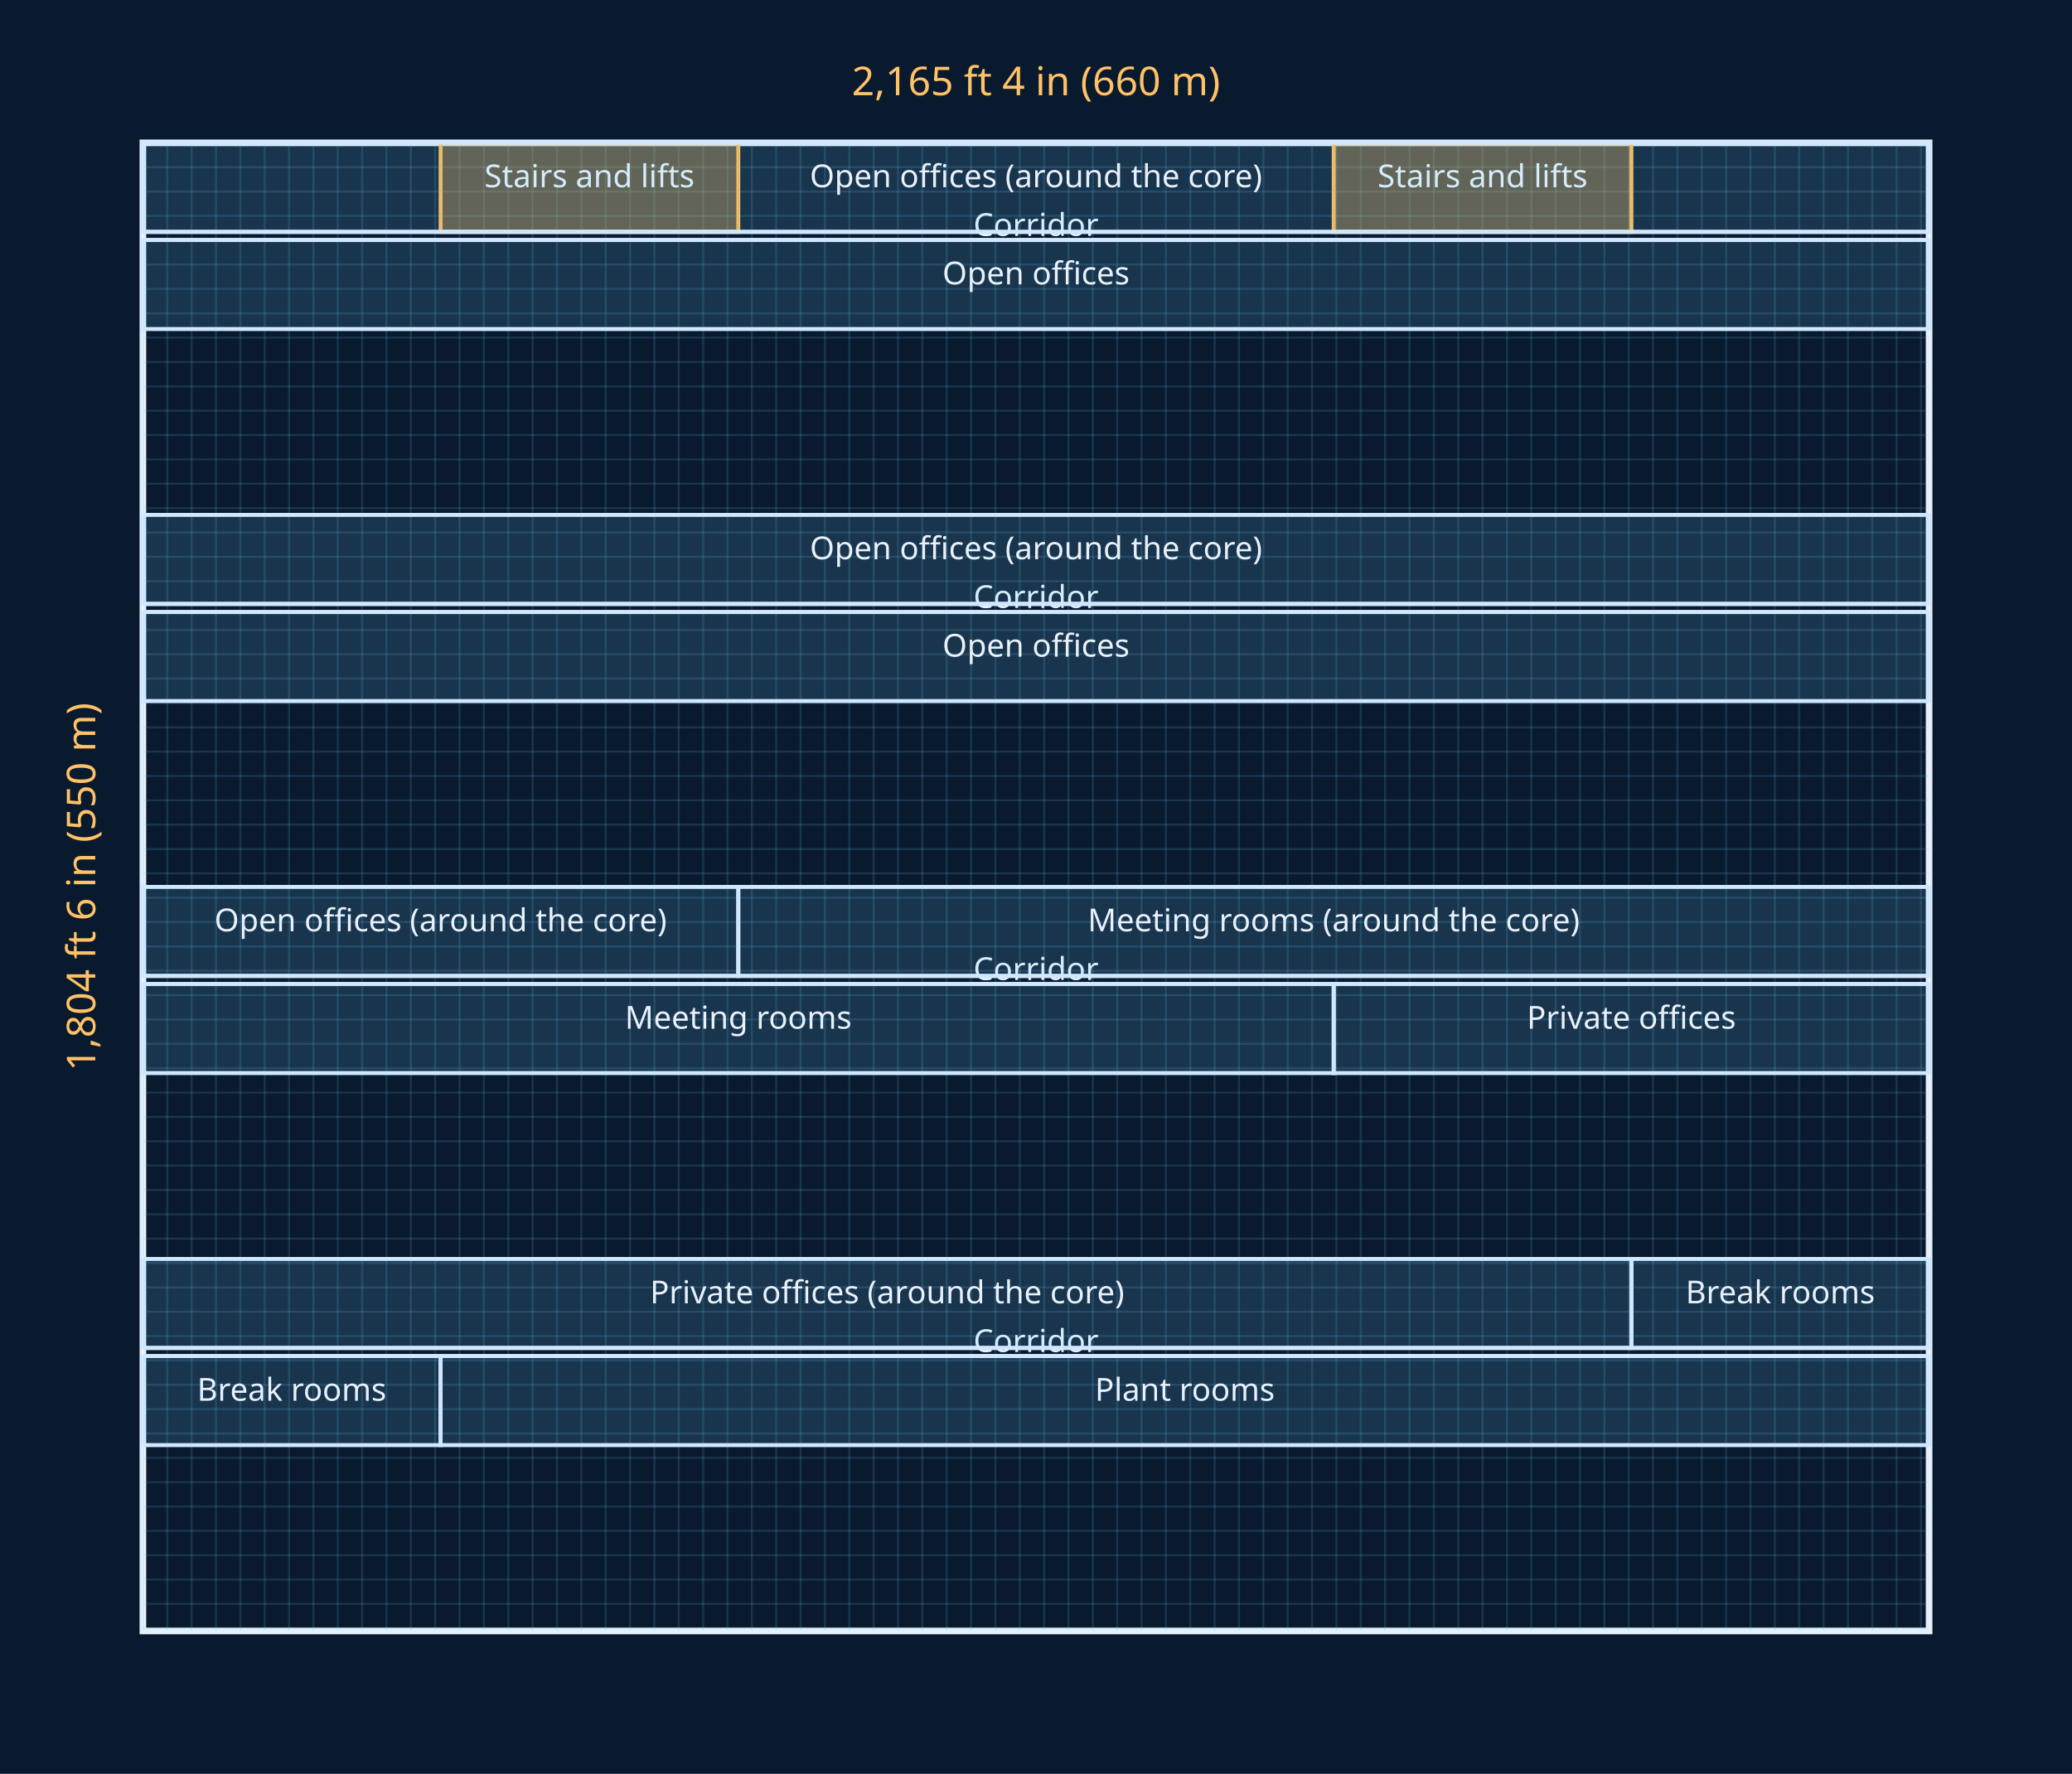
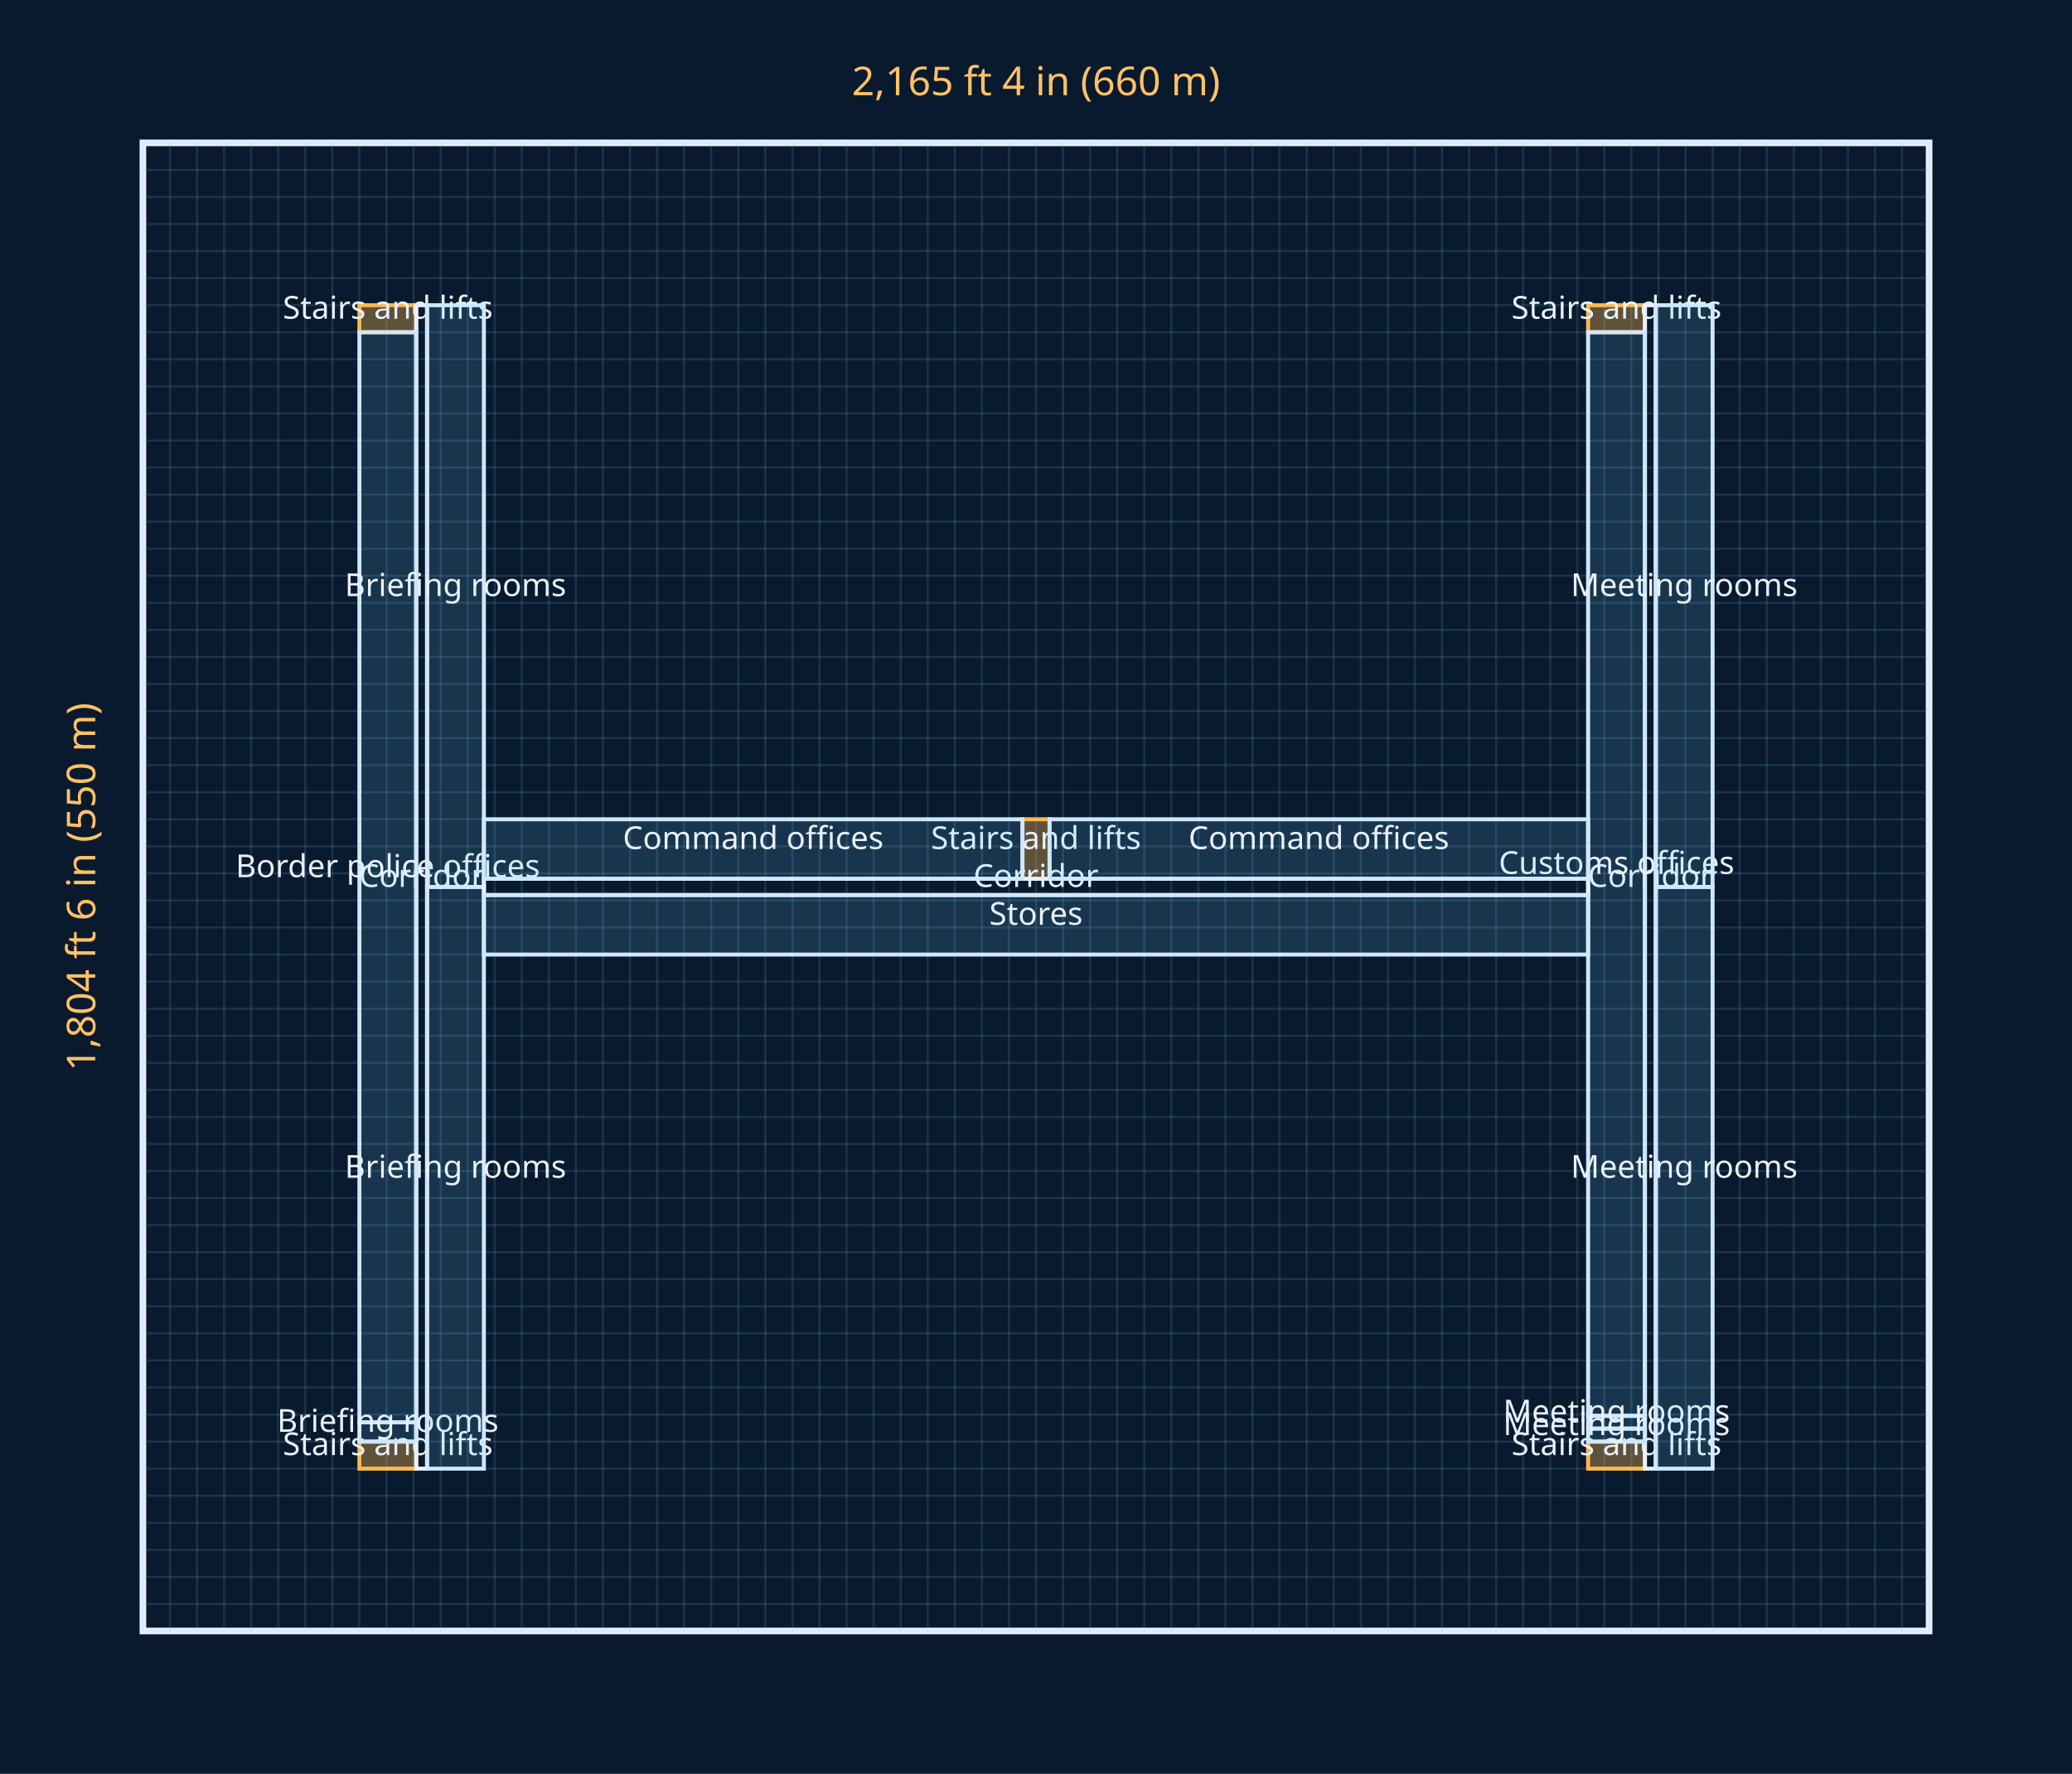
<svg xmlns="http://www.w3.org/2000/svg" viewBox="-52.8 -52.8 765.6 655.6" font-family="Segoe UI, sans-serif">
  <rect x="-52.8" y="-52.8" width="765.6" height="655.6" fill="#0a1a2e" />
  <rect x="0" y="0" width="660.0" height="550.0" fill="none" stroke="#e8f1fb" stroke-width="2.44" />
  <line x1="0.0" y1="0" x2="0.0" y2="550.0" stroke="#6fd0ff" stroke-opacity=".15" stroke-width="0.73" />
-   <line x1="9.0" y1="0" x2="9.0" y2="550.0" stroke="#6fd0ff" stroke-opacity=".15" stroke-width="0.73" />
-   <line x1="18.0" y1="0" x2="18.0" y2="550.0" stroke="#6fd0ff" stroke-opacity=".15" stroke-width="0.73" />
-   <line x1="27.0" y1="0" x2="27.0" y2="550.0" stroke="#6fd0ff" stroke-opacity=".15" stroke-width="0.73" />
-   <line x1="36.0" y1="0" x2="36.0" y2="550.0" stroke="#6fd0ff" stroke-opacity=".15" stroke-width="0.73" />
-   <line x1="45.0" y1="0" x2="45.0" y2="550.0" stroke="#6fd0ff" stroke-opacity=".15" stroke-width="0.73" />
-   <line x1="54.0" y1="0" x2="54.0" y2="550.0" stroke="#6fd0ff" stroke-opacity=".15" stroke-width="0.73" />
-   <line x1="63.0" y1="0" x2="63.0" y2="550.0" stroke="#6fd0ff" stroke-opacity=".15" stroke-width="0.73" />
-   <line x1="72.0" y1="0" x2="72.0" y2="550.0" stroke="#6fd0ff" stroke-opacity=".15" stroke-width="0.73" />
-   <line x1="81.0" y1="0" x2="81.0" y2="550.0" stroke="#6fd0ff" stroke-opacity=".15" stroke-width="0.73" />
+   <line x1="10.0" y1="0" x2="10.0" y2="550.0" stroke="#6fd0ff" stroke-opacity=".15" stroke-width="0.73" />
+   <line x1="20.0" y1="0" x2="20.0" y2="550.0" stroke="#6fd0ff" stroke-opacity=".15" stroke-width="0.73" />
+   <line x1="30.0" y1="0" x2="30.0" y2="550.0" stroke="#6fd0ff" stroke-opacity=".15" stroke-width="0.73" />
+   <line x1="40.0" y1="0" x2="40.0" y2="550.0" stroke="#6fd0ff" stroke-opacity=".15" stroke-width="0.73" />
+   <line x1="50.0" y1="0" x2="50.0" y2="550.0" stroke="#6fd0ff" stroke-opacity=".15" stroke-width="0.73" />
+   <line x1="60.0" y1="0" x2="60.0" y2="550.0" stroke="#6fd0ff" stroke-opacity=".15" stroke-width="0.73" />
+   <line x1="70.0" y1="0" x2="70.0" y2="550.0" stroke="#6fd0ff" stroke-opacity=".15" stroke-width="0.73" />
+   <line x1="80.0" y1="0" x2="80.0" y2="550.0" stroke="#6fd0ff" stroke-opacity=".15" stroke-width="0.73" />
  <line x1="90.0" y1="0" x2="90.0" y2="550.0" stroke="#6fd0ff" stroke-opacity=".15" stroke-width="0.73" />
-   <line x1="99.0" y1="0" x2="99.0" y2="550.0" stroke="#6fd0ff" stroke-opacity=".15" stroke-width="0.73" />
-   <line x1="108.0" y1="0" x2="108.0" y2="550.0" stroke="#6fd0ff" stroke-opacity=".15" stroke-width="0.73" />
-   <line x1="117.0" y1="0" x2="117.0" y2="550.0" stroke="#6fd0ff" stroke-opacity=".15" stroke-width="0.73" />
-   <line x1="126.0" y1="0" x2="126.0" y2="550.0" stroke="#6fd0ff" stroke-opacity=".15" stroke-width="0.73" />
-   <line x1="135.0" y1="0" x2="135.0" y2="550.0" stroke="#6fd0ff" stroke-opacity=".15" stroke-width="0.73" />
-   <line x1="144.0" y1="0" x2="144.0" y2="550.0" stroke="#6fd0ff" stroke-opacity=".15" stroke-width="0.73" />
-   <line x1="153.0" y1="0" x2="153.0" y2="550.0" stroke="#6fd0ff" stroke-opacity=".15" stroke-width="0.73" />
-   <line x1="162.0" y1="0" x2="162.0" y2="550.0" stroke="#6fd0ff" stroke-opacity=".15" stroke-width="0.73" />
-   <line x1="171.0" y1="0" x2="171.0" y2="550.0" stroke="#6fd0ff" stroke-opacity=".15" stroke-width="0.73" />
+   <line x1="100.0" y1="0" x2="100.0" y2="550.0" stroke="#6fd0ff" stroke-opacity=".15" stroke-width="0.73" />
+   <line x1="110.0" y1="0" x2="110.0" y2="550.0" stroke="#6fd0ff" stroke-opacity=".15" stroke-width="0.73" />
+   <line x1="120.0" y1="0" x2="120.0" y2="550.0" stroke="#6fd0ff" stroke-opacity=".15" stroke-width="0.73" />
+   <line x1="130.0" y1="0" x2="130.0" y2="550.0" stroke="#6fd0ff" stroke-opacity=".15" stroke-width="0.73" />
+   <line x1="140.0" y1="0" x2="140.0" y2="550.0" stroke="#6fd0ff" stroke-opacity=".15" stroke-width="0.73" />
+   <line x1="150.0" y1="0" x2="150.0" y2="550.0" stroke="#6fd0ff" stroke-opacity=".15" stroke-width="0.73" />
+   <line x1="160.0" y1="0" x2="160.0" y2="550.0" stroke="#6fd0ff" stroke-opacity=".15" stroke-width="0.73" />
+   <line x1="170.0" y1="0" x2="170.0" y2="550.0" stroke="#6fd0ff" stroke-opacity=".15" stroke-width="0.73" />
  <line x1="180.0" y1="0" x2="180.0" y2="550.0" stroke="#6fd0ff" stroke-opacity=".15" stroke-width="0.73" />
-   <line x1="189.0" y1="0" x2="189.0" y2="550.0" stroke="#6fd0ff" stroke-opacity=".15" stroke-width="0.73" />
-   <line x1="198.0" y1="0" x2="198.0" y2="550.0" stroke="#6fd0ff" stroke-opacity=".15" stroke-width="0.73" />
-   <line x1="207.0" y1="0" x2="207.0" y2="550.0" stroke="#6fd0ff" stroke-opacity=".15" stroke-width="0.73" />
-   <line x1="216.0" y1="0" x2="216.0" y2="550.0" stroke="#6fd0ff" stroke-opacity=".15" stroke-width="0.73" />
-   <line x1="225.0" y1="0" x2="225.0" y2="550.0" stroke="#6fd0ff" stroke-opacity=".15" stroke-width="0.73" />
-   <line x1="234.0" y1="0" x2="234.0" y2="550.0" stroke="#6fd0ff" stroke-opacity=".15" stroke-width="0.73" />
-   <line x1="243.0" y1="0" x2="243.0" y2="550.0" stroke="#6fd0ff" stroke-opacity=".15" stroke-width="0.73" />
-   <line x1="252.0" y1="0" x2="252.0" y2="550.0" stroke="#6fd0ff" stroke-opacity=".15" stroke-width="0.73" />
-   <line x1="261.0" y1="0" x2="261.0" y2="550.0" stroke="#6fd0ff" stroke-opacity=".15" stroke-width="0.73" />
+   <line x1="190.0" y1="0" x2="190.0" y2="550.0" stroke="#6fd0ff" stroke-opacity=".15" stroke-width="0.73" />
+   <line x1="200.0" y1="0" x2="200.0" y2="550.0" stroke="#6fd0ff" stroke-opacity=".15" stroke-width="0.73" />
+   <line x1="210.0" y1="0" x2="210.0" y2="550.0" stroke="#6fd0ff" stroke-opacity=".15" stroke-width="0.73" />
+   <line x1="220.0" y1="0" x2="220.0" y2="550.0" stroke="#6fd0ff" stroke-opacity=".15" stroke-width="0.73" />
+   <line x1="230.0" y1="0" x2="230.0" y2="550.0" stroke="#6fd0ff" stroke-opacity=".15" stroke-width="0.73" />
+   <line x1="240.0" y1="0" x2="240.0" y2="550.0" stroke="#6fd0ff" stroke-opacity=".15" stroke-width="0.73" />
+   <line x1="250.0" y1="0" x2="250.0" y2="550.0" stroke="#6fd0ff" stroke-opacity=".15" stroke-width="0.73" />
+   <line x1="260.0" y1="0" x2="260.0" y2="550.0" stroke="#6fd0ff" stroke-opacity=".15" stroke-width="0.73" />
  <line x1="270.0" y1="0" x2="270.0" y2="550.0" stroke="#6fd0ff" stroke-opacity=".15" stroke-width="0.73" />
-   <line x1="279.0" y1="0" x2="279.0" y2="550.0" stroke="#6fd0ff" stroke-opacity=".15" stroke-width="0.73" />
-   <line x1="288.0" y1="0" x2="288.0" y2="550.0" stroke="#6fd0ff" stroke-opacity=".15" stroke-width="0.73" />
-   <line x1="297.0" y1="0" x2="297.0" y2="550.0" stroke="#6fd0ff" stroke-opacity=".15" stroke-width="0.73" />
-   <line x1="306.0" y1="0" x2="306.0" y2="550.0" stroke="#6fd0ff" stroke-opacity=".15" stroke-width="0.73" />
-   <line x1="315.0" y1="0" x2="315.0" y2="550.0" stroke="#6fd0ff" stroke-opacity=".15" stroke-width="0.73" />
-   <line x1="324.0" y1="0" x2="324.0" y2="550.0" stroke="#6fd0ff" stroke-opacity=".15" stroke-width="0.73" />
-   <line x1="333.0" y1="0" x2="333.0" y2="550.0" stroke="#6fd0ff" stroke-opacity=".15" stroke-width="0.73" />
-   <line x1="342.0" y1="0" x2="342.0" y2="550.0" stroke="#6fd0ff" stroke-opacity=".15" stroke-width="0.73" />
-   <line x1="351.0" y1="0" x2="351.0" y2="550.0" stroke="#6fd0ff" stroke-opacity=".15" stroke-width="0.73" />
+   <line x1="280.0" y1="0" x2="280.0" y2="550.0" stroke="#6fd0ff" stroke-opacity=".15" stroke-width="0.73" />
+   <line x1="290.0" y1="0" x2="290.0" y2="550.0" stroke="#6fd0ff" stroke-opacity=".15" stroke-width="0.73" />
+   <line x1="300.0" y1="0" x2="300.0" y2="550.0" stroke="#6fd0ff" stroke-opacity=".15" stroke-width="0.73" />
+   <line x1="310.0" y1="0" x2="310.0" y2="550.0" stroke="#6fd0ff" stroke-opacity=".15" stroke-width="0.73" />
+   <line x1="320.0" y1="0" x2="320.0" y2="550.0" stroke="#6fd0ff" stroke-opacity=".15" stroke-width="0.73" />
+   <line x1="330.0" y1="0" x2="330.0" y2="550.0" stroke="#6fd0ff" stroke-opacity=".15" stroke-width="0.73" />
+   <line x1="340.0" y1="0" x2="340.0" y2="550.0" stroke="#6fd0ff" stroke-opacity=".15" stroke-width="0.73" />
+   <line x1="350.0" y1="0" x2="350.0" y2="550.0" stroke="#6fd0ff" stroke-opacity=".15" stroke-width="0.73" />
  <line x1="360.0" y1="0" x2="360.0" y2="550.0" stroke="#6fd0ff" stroke-opacity=".15" stroke-width="0.73" />
-   <line x1="369.0" y1="0" x2="369.0" y2="550.0" stroke="#6fd0ff" stroke-opacity=".15" stroke-width="0.73" />
-   <line x1="378.0" y1="0" x2="378.0" y2="550.0" stroke="#6fd0ff" stroke-opacity=".15" stroke-width="0.73" />
-   <line x1="387.0" y1="0" x2="387.0" y2="550.0" stroke="#6fd0ff" stroke-opacity=".15" stroke-width="0.73" />
-   <line x1="396.0" y1="0" x2="396.0" y2="550.0" stroke="#6fd0ff" stroke-opacity=".15" stroke-width="0.73" />
-   <line x1="405.0" y1="0" x2="405.0" y2="550.0" stroke="#6fd0ff" stroke-opacity=".15" stroke-width="0.73" />
-   <line x1="414.0" y1="0" x2="414.0" y2="550.0" stroke="#6fd0ff" stroke-opacity=".15" stroke-width="0.73" />
-   <line x1="423.0" y1="0" x2="423.0" y2="550.0" stroke="#6fd0ff" stroke-opacity=".15" stroke-width="0.73" />
-   <line x1="432.0" y1="0" x2="432.0" y2="550.0" stroke="#6fd0ff" stroke-opacity=".15" stroke-width="0.73" />
-   <line x1="441.0" y1="0" x2="441.0" y2="550.0" stroke="#6fd0ff" stroke-opacity=".15" stroke-width="0.73" />
+   <line x1="370.0" y1="0" x2="370.0" y2="550.0" stroke="#6fd0ff" stroke-opacity=".15" stroke-width="0.73" />
+   <line x1="380.0" y1="0" x2="380.0" y2="550.0" stroke="#6fd0ff" stroke-opacity=".15" stroke-width="0.73" />
+   <line x1="390.0" y1="0" x2="390.0" y2="550.0" stroke="#6fd0ff" stroke-opacity=".15" stroke-width="0.73" />
+   <line x1="400.0" y1="0" x2="400.0" y2="550.0" stroke="#6fd0ff" stroke-opacity=".15" stroke-width="0.73" />
+   <line x1="410.0" y1="0" x2="410.0" y2="550.0" stroke="#6fd0ff" stroke-opacity=".15" stroke-width="0.73" />
+   <line x1="420.0" y1="0" x2="420.0" y2="550.0" stroke="#6fd0ff" stroke-opacity=".15" stroke-width="0.73" />
+   <line x1="430.0" y1="0" x2="430.0" y2="550.0" stroke="#6fd0ff" stroke-opacity=".15" stroke-width="0.73" />
+   <line x1="440.0" y1="0" x2="440.0" y2="550.0" stroke="#6fd0ff" stroke-opacity=".15" stroke-width="0.73" />
  <line x1="450.0" y1="0" x2="450.0" y2="550.0" stroke="#6fd0ff" stroke-opacity=".15" stroke-width="0.73" />
-   <line x1="459.0" y1="0" x2="459.0" y2="550.0" stroke="#6fd0ff" stroke-opacity=".15" stroke-width="0.73" />
-   <line x1="468.0" y1="0" x2="468.0" y2="550.0" stroke="#6fd0ff" stroke-opacity=".15" stroke-width="0.73" />
-   <line x1="477.0" y1="0" x2="477.0" y2="550.0" stroke="#6fd0ff" stroke-opacity=".15" stroke-width="0.73" />
-   <line x1="486.0" y1="0" x2="486.0" y2="550.0" stroke="#6fd0ff" stroke-opacity=".15" stroke-width="0.73" />
-   <line x1="495.0" y1="0" x2="495.0" y2="550.0" stroke="#6fd0ff" stroke-opacity=".15" stroke-width="0.73" />
-   <line x1="504.0" y1="0" x2="504.0" y2="550.0" stroke="#6fd0ff" stroke-opacity=".15" stroke-width="0.73" />
-   <line x1="513.0" y1="0" x2="513.0" y2="550.0" stroke="#6fd0ff" stroke-opacity=".15" stroke-width="0.73" />
-   <line x1="522.0" y1="0" x2="522.0" y2="550.0" stroke="#6fd0ff" stroke-opacity=".15" stroke-width="0.73" />
-   <line x1="531.0" y1="0" x2="531.0" y2="550.0" stroke="#6fd0ff" stroke-opacity=".15" stroke-width="0.73" />
+   <line x1="460.0" y1="0" x2="460.0" y2="550.0" stroke="#6fd0ff" stroke-opacity=".15" stroke-width="0.73" />
+   <line x1="470.0" y1="0" x2="470.0" y2="550.0" stroke="#6fd0ff" stroke-opacity=".15" stroke-width="0.73" />
+   <line x1="480.0" y1="0" x2="480.0" y2="550.0" stroke="#6fd0ff" stroke-opacity=".15" stroke-width="0.73" />
+   <line x1="490.0" y1="0" x2="490.0" y2="550.0" stroke="#6fd0ff" stroke-opacity=".15" stroke-width="0.73" />
+   <line x1="500.0" y1="0" x2="500.0" y2="550.0" stroke="#6fd0ff" stroke-opacity=".15" stroke-width="0.73" />
+   <line x1="510.0" y1="0" x2="510.0" y2="550.0" stroke="#6fd0ff" stroke-opacity=".15" stroke-width="0.73" />
+   <line x1="520.0" y1="0" x2="520.0" y2="550.0" stroke="#6fd0ff" stroke-opacity=".15" stroke-width="0.73" />
+   <line x1="530.0" y1="0" x2="530.0" y2="550.0" stroke="#6fd0ff" stroke-opacity=".15" stroke-width="0.73" />
  <line x1="540.0" y1="0" x2="540.0" y2="550.0" stroke="#6fd0ff" stroke-opacity=".15" stroke-width="0.73" />
-   <line x1="549.0" y1="0" x2="549.0" y2="550.0" stroke="#6fd0ff" stroke-opacity=".15" stroke-width="0.73" />
-   <line x1="558.0" y1="0" x2="558.0" y2="550.0" stroke="#6fd0ff" stroke-opacity=".15" stroke-width="0.73" />
-   <line x1="567.0" y1="0" x2="567.0" y2="550.0" stroke="#6fd0ff" stroke-opacity=".15" stroke-width="0.73" />
-   <line x1="576.0" y1="0" x2="576.0" y2="550.0" stroke="#6fd0ff" stroke-opacity=".15" stroke-width="0.73" />
-   <line x1="585.0" y1="0" x2="585.0" y2="550.0" stroke="#6fd0ff" stroke-opacity=".15" stroke-width="0.73" />
-   <line x1="594.0" y1="0" x2="594.0" y2="550.0" stroke="#6fd0ff" stroke-opacity=".15" stroke-width="0.73" />
-   <line x1="603.0" y1="0" x2="603.0" y2="550.0" stroke="#6fd0ff" stroke-opacity=".15" stroke-width="0.73" />
-   <line x1="612.0" y1="0" x2="612.0" y2="550.0" stroke="#6fd0ff" stroke-opacity=".15" stroke-width="0.73" />
-   <line x1="621.0" y1="0" x2="621.0" y2="550.0" stroke="#6fd0ff" stroke-opacity=".15" stroke-width="0.73" />
+   <line x1="550.0" y1="0" x2="550.0" y2="550.0" stroke="#6fd0ff" stroke-opacity=".15" stroke-width="0.73" />
+   <line x1="560.0" y1="0" x2="560.0" y2="550.0" stroke="#6fd0ff" stroke-opacity=".15" stroke-width="0.73" />
+   <line x1="570.0" y1="0" x2="570.0" y2="550.0" stroke="#6fd0ff" stroke-opacity=".15" stroke-width="0.73" />
+   <line x1="580.0" y1="0" x2="580.0" y2="550.0" stroke="#6fd0ff" stroke-opacity=".15" stroke-width="0.73" />
+   <line x1="590.0" y1="0" x2="590.0" y2="550.0" stroke="#6fd0ff" stroke-opacity=".15" stroke-width="0.73" />
+   <line x1="600.0" y1="0" x2="600.0" y2="550.0" stroke="#6fd0ff" stroke-opacity=".15" stroke-width="0.73" />
+   <line x1="610.0" y1="0" x2="610.0" y2="550.0" stroke="#6fd0ff" stroke-opacity=".15" stroke-width="0.73" />
+   <line x1="620.0" y1="0" x2="620.0" y2="550.0" stroke="#6fd0ff" stroke-opacity=".15" stroke-width="0.73" />
  <line x1="630.0" y1="0" x2="630.0" y2="550.0" stroke="#6fd0ff" stroke-opacity=".15" stroke-width="0.73" />
-   <line x1="639.0" y1="0" x2="639.0" y2="550.0" stroke="#6fd0ff" stroke-opacity=".15" stroke-width="0.73" />
-   <line x1="648.0" y1="0" x2="648.0" y2="550.0" stroke="#6fd0ff" stroke-opacity=".15" stroke-width="0.73" />
-   <line x1="657.0" y1="0" x2="657.0" y2="550.0" stroke="#6fd0ff" stroke-opacity=".15" stroke-width="0.73" />
+   <line x1="640.0" y1="0" x2="640.0" y2="550.0" stroke="#6fd0ff" stroke-opacity=".15" stroke-width="0.73" />
+   <line x1="650.0" y1="0" x2="650.0" y2="550.0" stroke="#6fd0ff" stroke-opacity=".15" stroke-width="0.73" />
+   <line x1="660.0" y1="0" x2="660.0" y2="550.0" stroke="#6fd0ff" stroke-opacity=".15" stroke-width="0.73" />
  <line x1="0" y1="0.0" x2="660.0" y2="0.0" stroke="#6fd0ff" stroke-opacity=".15" stroke-width="0.73" />
-   <line x1="0" y1="9.0" x2="660.0" y2="9.0" stroke="#6fd0ff" stroke-opacity=".15" stroke-width="0.73" />
-   <line x1="0" y1="18.0" x2="660.0" y2="18.0" stroke="#6fd0ff" stroke-opacity=".15" stroke-width="0.73" />
-   <line x1="0" y1="27.0" x2="660.0" y2="27.0" stroke="#6fd0ff" stroke-opacity=".15" stroke-width="0.73" />
-   <line x1="0" y1="36.0" x2="660.0" y2="36.0" stroke="#6fd0ff" stroke-opacity=".15" stroke-width="0.73" />
-   <line x1="0" y1="45.0" x2="660.0" y2="45.0" stroke="#6fd0ff" stroke-opacity=".15" stroke-width="0.73" />
-   <line x1="0" y1="54.0" x2="660.0" y2="54.0" stroke="#6fd0ff" stroke-opacity=".15" stroke-width="0.73" />
-   <line x1="0" y1="63.0" x2="660.0" y2="63.0" stroke="#6fd0ff" stroke-opacity=".15" stroke-width="0.73" />
-   <line x1="0" y1="72.0" x2="660.0" y2="72.0" stroke="#6fd0ff" stroke-opacity=".15" stroke-width="0.73" />
-   <line x1="0" y1="81.0" x2="660.0" y2="81.0" stroke="#6fd0ff" stroke-opacity=".15" stroke-width="0.73" />
+   <line x1="0" y1="10.0" x2="660.0" y2="10.0" stroke="#6fd0ff" stroke-opacity=".15" stroke-width="0.73" />
+   <line x1="0" y1="20.0" x2="660.0" y2="20.0" stroke="#6fd0ff" stroke-opacity=".15" stroke-width="0.73" />
+   <line x1="0" y1="30.0" x2="660.0" y2="30.0" stroke="#6fd0ff" stroke-opacity=".15" stroke-width="0.73" />
+   <line x1="0" y1="40.0" x2="660.0" y2="40.0" stroke="#6fd0ff" stroke-opacity=".15" stroke-width="0.73" />
+   <line x1="0" y1="50.0" x2="660.0" y2="50.0" stroke="#6fd0ff" stroke-opacity=".15" stroke-width="0.73" />
+   <line x1="0" y1="60.0" x2="660.0" y2="60.0" stroke="#6fd0ff" stroke-opacity=".15" stroke-width="0.73" />
+   <line x1="0" y1="70.0" x2="660.0" y2="70.0" stroke="#6fd0ff" stroke-opacity=".15" stroke-width="0.73" />
+   <line x1="0" y1="80.0" x2="660.0" y2="80.0" stroke="#6fd0ff" stroke-opacity=".15" stroke-width="0.73" />
  <line x1="0" y1="90.0" x2="660.0" y2="90.0" stroke="#6fd0ff" stroke-opacity=".15" stroke-width="0.73" />
-   <line x1="0" y1="99.0" x2="660.0" y2="99.0" stroke="#6fd0ff" stroke-opacity=".15" stroke-width="0.73" />
-   <line x1="0" y1="108.0" x2="660.0" y2="108.0" stroke="#6fd0ff" stroke-opacity=".15" stroke-width="0.73" />
-   <line x1="0" y1="117.0" x2="660.0" y2="117.0" stroke="#6fd0ff" stroke-opacity=".15" stroke-width="0.73" />
-   <line x1="0" y1="126.0" x2="660.0" y2="126.0" stroke="#6fd0ff" stroke-opacity=".15" stroke-width="0.73" />
-   <line x1="0" y1="135.0" x2="660.0" y2="135.0" stroke="#6fd0ff" stroke-opacity=".15" stroke-width="0.73" />
-   <line x1="0" y1="144.0" x2="660.0" y2="144.0" stroke="#6fd0ff" stroke-opacity=".15" stroke-width="0.73" />
-   <line x1="0" y1="153.0" x2="660.0" y2="153.0" stroke="#6fd0ff" stroke-opacity=".15" stroke-width="0.73" />
-   <line x1="0" y1="162.0" x2="660.0" y2="162.0" stroke="#6fd0ff" stroke-opacity=".15" stroke-width="0.73" />
-   <line x1="0" y1="171.0" x2="660.0" y2="171.0" stroke="#6fd0ff" stroke-opacity=".15" stroke-width="0.73" />
+   <line x1="0" y1="100.0" x2="660.0" y2="100.0" stroke="#6fd0ff" stroke-opacity=".15" stroke-width="0.73" />
+   <line x1="0" y1="110.0" x2="660.0" y2="110.0" stroke="#6fd0ff" stroke-opacity=".15" stroke-width="0.73" />
+   <line x1="0" y1="120.0" x2="660.0" y2="120.0" stroke="#6fd0ff" stroke-opacity=".15" stroke-width="0.73" />
+   <line x1="0" y1="130.0" x2="660.0" y2="130.0" stroke="#6fd0ff" stroke-opacity=".15" stroke-width="0.73" />
+   <line x1="0" y1="140.0" x2="660.0" y2="140.0" stroke="#6fd0ff" stroke-opacity=".15" stroke-width="0.73" />
+   <line x1="0" y1="150.0" x2="660.0" y2="150.0" stroke="#6fd0ff" stroke-opacity=".15" stroke-width="0.73" />
+   <line x1="0" y1="160.0" x2="660.0" y2="160.0" stroke="#6fd0ff" stroke-opacity=".15" stroke-width="0.73" />
+   <line x1="0" y1="170.0" x2="660.0" y2="170.0" stroke="#6fd0ff" stroke-opacity=".15" stroke-width="0.73" />
  <line x1="0" y1="180.0" x2="660.0" y2="180.0" stroke="#6fd0ff" stroke-opacity=".15" stroke-width="0.73" />
-   <line x1="0" y1="189.0" x2="660.0" y2="189.0" stroke="#6fd0ff" stroke-opacity=".15" stroke-width="0.73" />
-   <line x1="0" y1="198.0" x2="660.0" y2="198.0" stroke="#6fd0ff" stroke-opacity=".15" stroke-width="0.73" />
-   <line x1="0" y1="207.0" x2="660.0" y2="207.0" stroke="#6fd0ff" stroke-opacity=".15" stroke-width="0.73" />
-   <line x1="0" y1="216.0" x2="660.0" y2="216.0" stroke="#6fd0ff" stroke-opacity=".15" stroke-width="0.73" />
-   <line x1="0" y1="225.0" x2="660.0" y2="225.0" stroke="#6fd0ff" stroke-opacity=".15" stroke-width="0.73" />
-   <line x1="0" y1="234.0" x2="660.0" y2="234.0" stroke="#6fd0ff" stroke-opacity=".15" stroke-width="0.73" />
-   <line x1="0" y1="243.0" x2="660.0" y2="243.0" stroke="#6fd0ff" stroke-opacity=".15" stroke-width="0.73" />
-   <line x1="0" y1="252.0" x2="660.0" y2="252.0" stroke="#6fd0ff" stroke-opacity=".15" stroke-width="0.73" />
-   <line x1="0" y1="261.0" x2="660.0" y2="261.0" stroke="#6fd0ff" stroke-opacity=".15" stroke-width="0.73" />
+   <line x1="0" y1="190.0" x2="660.0" y2="190.0" stroke="#6fd0ff" stroke-opacity=".15" stroke-width="0.73" />
+   <line x1="0" y1="200.0" x2="660.0" y2="200.0" stroke="#6fd0ff" stroke-opacity=".15" stroke-width="0.73" />
+   <line x1="0" y1="210.0" x2="660.0" y2="210.0" stroke="#6fd0ff" stroke-opacity=".15" stroke-width="0.73" />
+   <line x1="0" y1="220.0" x2="660.0" y2="220.0" stroke="#6fd0ff" stroke-opacity=".15" stroke-width="0.73" />
+   <line x1="0" y1="230.0" x2="660.0" y2="230.0" stroke="#6fd0ff" stroke-opacity=".15" stroke-width="0.73" />
+   <line x1="0" y1="240.0" x2="660.0" y2="240.0" stroke="#6fd0ff" stroke-opacity=".15" stroke-width="0.73" />
+   <line x1="0" y1="250.0" x2="660.0" y2="250.0" stroke="#6fd0ff" stroke-opacity=".15" stroke-width="0.73" />
+   <line x1="0" y1="260.0" x2="660.0" y2="260.0" stroke="#6fd0ff" stroke-opacity=".15" stroke-width="0.73" />
  <line x1="0" y1="270.0" x2="660.0" y2="270.0" stroke="#6fd0ff" stroke-opacity=".15" stroke-width="0.73" />
-   <line x1="0" y1="279.0" x2="660.0" y2="279.0" stroke="#6fd0ff" stroke-opacity=".15" stroke-width="0.73" />
-   <line x1="0" y1="288.0" x2="660.0" y2="288.0" stroke="#6fd0ff" stroke-opacity=".15" stroke-width="0.73" />
-   <line x1="0" y1="297.0" x2="660.0" y2="297.0" stroke="#6fd0ff" stroke-opacity=".15" stroke-width="0.73" />
-   <line x1="0" y1="306.0" x2="660.0" y2="306.0" stroke="#6fd0ff" stroke-opacity=".15" stroke-width="0.73" />
-   <line x1="0" y1="315.0" x2="660.0" y2="315.0" stroke="#6fd0ff" stroke-opacity=".15" stroke-width="0.73" />
-   <line x1="0" y1="324.0" x2="660.0" y2="324.0" stroke="#6fd0ff" stroke-opacity=".15" stroke-width="0.73" />
-   <line x1="0" y1="333.0" x2="660.0" y2="333.0" stroke="#6fd0ff" stroke-opacity=".15" stroke-width="0.73" />
-   <line x1="0" y1="342.0" x2="660.0" y2="342.0" stroke="#6fd0ff" stroke-opacity=".15" stroke-width="0.73" />
-   <line x1="0" y1="351.0" x2="660.0" y2="351.0" stroke="#6fd0ff" stroke-opacity=".15" stroke-width="0.73" />
+   <line x1="0" y1="280.0" x2="660.0" y2="280.0" stroke="#6fd0ff" stroke-opacity=".15" stroke-width="0.73" />
+   <line x1="0" y1="290.0" x2="660.0" y2="290.0" stroke="#6fd0ff" stroke-opacity=".15" stroke-width="0.73" />
+   <line x1="0" y1="300.0" x2="660.0" y2="300.0" stroke="#6fd0ff" stroke-opacity=".15" stroke-width="0.73" />
+   <line x1="0" y1="310.0" x2="660.0" y2="310.0" stroke="#6fd0ff" stroke-opacity=".15" stroke-width="0.73" />
+   <line x1="0" y1="320.0" x2="660.0" y2="320.0" stroke="#6fd0ff" stroke-opacity=".15" stroke-width="0.73" />
+   <line x1="0" y1="330.0" x2="660.0" y2="330.0" stroke="#6fd0ff" stroke-opacity=".15" stroke-width="0.73" />
+   <line x1="0" y1="340.0" x2="660.0" y2="340.0" stroke="#6fd0ff" stroke-opacity=".15" stroke-width="0.73" />
+   <line x1="0" y1="350.0" x2="660.0" y2="350.0" stroke="#6fd0ff" stroke-opacity=".15" stroke-width="0.73" />
  <line x1="0" y1="360.0" x2="660.0" y2="360.0" stroke="#6fd0ff" stroke-opacity=".15" stroke-width="0.73" />
-   <line x1="0" y1="369.0" x2="660.0" y2="369.0" stroke="#6fd0ff" stroke-opacity=".15" stroke-width="0.73" />
-   <line x1="0" y1="378.0" x2="660.0" y2="378.0" stroke="#6fd0ff" stroke-opacity=".15" stroke-width="0.73" />
-   <line x1="0" y1="387.0" x2="660.0" y2="387.0" stroke="#6fd0ff" stroke-opacity=".15" stroke-width="0.73" />
-   <line x1="0" y1="396.0" x2="660.0" y2="396.0" stroke="#6fd0ff" stroke-opacity=".15" stroke-width="0.73" />
-   <line x1="0" y1="405.0" x2="660.0" y2="405.0" stroke="#6fd0ff" stroke-opacity=".15" stroke-width="0.73" />
-   <line x1="0" y1="414.0" x2="660.0" y2="414.0" stroke="#6fd0ff" stroke-opacity=".15" stroke-width="0.73" />
-   <line x1="0" y1="423.0" x2="660.0" y2="423.0" stroke="#6fd0ff" stroke-opacity=".15" stroke-width="0.73" />
-   <line x1="0" y1="432.0" x2="660.0" y2="432.0" stroke="#6fd0ff" stroke-opacity=".15" stroke-width="0.73" />
-   <line x1="0" y1="441.0" x2="660.0" y2="441.0" stroke="#6fd0ff" stroke-opacity=".15" stroke-width="0.73" />
+   <line x1="0" y1="370.0" x2="660.0" y2="370.0" stroke="#6fd0ff" stroke-opacity=".15" stroke-width="0.73" />
+   <line x1="0" y1="380.0" x2="660.0" y2="380.0" stroke="#6fd0ff" stroke-opacity=".15" stroke-width="0.73" />
+   <line x1="0" y1="390.0" x2="660.0" y2="390.0" stroke="#6fd0ff" stroke-opacity=".15" stroke-width="0.73" />
+   <line x1="0" y1="400.0" x2="660.0" y2="400.0" stroke="#6fd0ff" stroke-opacity=".15" stroke-width="0.73" />
+   <line x1="0" y1="410.0" x2="660.0" y2="410.0" stroke="#6fd0ff" stroke-opacity=".15" stroke-width="0.73" />
+   <line x1="0" y1="420.0" x2="660.0" y2="420.0" stroke="#6fd0ff" stroke-opacity=".15" stroke-width="0.73" />
+   <line x1="0" y1="430.0" x2="660.0" y2="430.0" stroke="#6fd0ff" stroke-opacity=".15" stroke-width="0.73" />
+   <line x1="0" y1="440.0" x2="660.0" y2="440.0" stroke="#6fd0ff" stroke-opacity=".15" stroke-width="0.73" />
  <line x1="0" y1="450.0" x2="660.0" y2="450.0" stroke="#6fd0ff" stroke-opacity=".15" stroke-width="0.73" />
-   <line x1="0" y1="459.0" x2="660.0" y2="459.0" stroke="#6fd0ff" stroke-opacity=".15" stroke-width="0.73" />
-   <line x1="0" y1="468.0" x2="660.0" y2="468.0" stroke="#6fd0ff" stroke-opacity=".15" stroke-width="0.73" />
-   <line x1="0" y1="477.0" x2="660.0" y2="477.0" stroke="#6fd0ff" stroke-opacity=".15" stroke-width="0.73" />
-   <line x1="0" y1="486.0" x2="660.0" y2="486.0" stroke="#6fd0ff" stroke-opacity=".15" stroke-width="0.73" />
-   <line x1="0" y1="495.0" x2="660.0" y2="495.0" stroke="#6fd0ff" stroke-opacity=".15" stroke-width="0.73" />
-   <line x1="0" y1="504.0" x2="660.0" y2="504.0" stroke="#6fd0ff" stroke-opacity=".15" stroke-width="0.73" />
-   <line x1="0" y1="513.0" x2="660.0" y2="513.0" stroke="#6fd0ff" stroke-opacity=".15" stroke-width="0.73" />
-   <line x1="0" y1="522.0" x2="660.0" y2="522.0" stroke="#6fd0ff" stroke-opacity=".15" stroke-width="0.73" />
-   <line x1="0" y1="531.0" x2="660.0" y2="531.0" stroke="#6fd0ff" stroke-opacity=".15" stroke-width="0.73" />
+   <line x1="0" y1="460.0" x2="660.0" y2="460.0" stroke="#6fd0ff" stroke-opacity=".15" stroke-width="0.73" />
+   <line x1="0" y1="470.0" x2="660.0" y2="470.0" stroke="#6fd0ff" stroke-opacity=".15" stroke-width="0.73" />
+   <line x1="0" y1="480.0" x2="660.0" y2="480.0" stroke="#6fd0ff" stroke-opacity=".15" stroke-width="0.73" />
+   <line x1="0" y1="490.0" x2="660.0" y2="490.0" stroke="#6fd0ff" stroke-opacity=".15" stroke-width="0.73" />
+   <line x1="0" y1="500.0" x2="660.0" y2="500.0" stroke="#6fd0ff" stroke-opacity=".15" stroke-width="0.73" />
+   <line x1="0" y1="510.0" x2="660.0" y2="510.0" stroke="#6fd0ff" stroke-opacity=".15" stroke-width="0.73" />
+   <line x1="0" y1="520.0" x2="660.0" y2="520.0" stroke="#6fd0ff" stroke-opacity=".15" stroke-width="0.73" />
+   <line x1="0" y1="530.0" x2="660.0" y2="530.0" stroke="#6fd0ff" stroke-opacity=".15" stroke-width="0.73" />
  <line x1="0" y1="540.0" x2="660.0" y2="540.0" stroke="#6fd0ff" stroke-opacity=".15" stroke-width="0.73" />
-   <line x1="0" y1="549.0" x2="660.0" y2="549.0" stroke="#6fd0ff" stroke-opacity=".15" stroke-width="0.73" />
-   <polygon points="110.0,0.0 220.0,0.0 220.0,32.9 110.0,32.9" fill="rgba(255,184,77,.35)" stroke="#ffb84d" stroke-width="1.47" />
-   <text x="165.0" y="16.4" font-size="11.7" fill="#e8f1fb" text-anchor="middle">Stairs and lifts</text>
-   <polygon points="440.0,0.0 550.0,0.0 550.0,32.9 440.0,32.9" fill="rgba(255,184,77,.35)" stroke="#ffb84d" stroke-width="1.47" />
-   <text x="495.0" y="16.4" font-size="11.7" fill="#e8f1fb" text-anchor="middle">Stairs and lifts</text>
-   <polygon points="0.0,32.9 660.0,32.9 660.0,35.9 0.0,35.9" fill="none" stroke="#e8f1fb" stroke-width="1.47" />
-   <text x="330.0" y="34.4" font-size="11.7" fill="#e8f1fb" text-anchor="middle">Corridor</text>
-   <polygon points="0.0,170.4 660.0,170.4 660.0,173.4 0.0,173.4" fill="none" stroke="#e8f1fb" stroke-width="1.47" />
-   <text x="330.0" y="171.9" font-size="11.7" fill="#e8f1fb" text-anchor="middle">Corridor</text>
-   <polygon points="0.0,307.9 660.0,307.9 660.0,310.9 0.0,310.9" fill="none" stroke="#e8f1fb" stroke-width="1.47" />
-   <text x="330.0" y="309.4" font-size="11.7" fill="#e8f1fb" text-anchor="middle">Corridor</text>
-   <polygon points="0.0,445.4 660.0,445.4 660.0,448.4 0.0,448.4" fill="none" stroke="#e8f1fb" stroke-width="1.47" />
-   <text x="330.0" y="446.9" font-size="11.7" fill="#e8f1fb" text-anchor="middle">Corridor</text>
-   <polygon points="0.0,0.0 660.0,0.0 660.0,32.9 0.0,32.9" fill="rgba(111,208,255,.15)" stroke="#cfe8ff" stroke-width="1.47" />
-   <text x="330.0" y="16.4" font-size="11.7" fill="#e8f1fb" text-anchor="middle">Open offices (around the core)</text>
-   <polygon points="0.0,35.9 660.0,35.9 660.0,68.8 0.0,68.8" fill="rgba(111,208,255,.15)" stroke="#cfe8ff" stroke-width="1.47" />
-   <text x="330.0" y="52.3" font-size="11.7" fill="#e8f1fb" text-anchor="middle">Open offices</text>
-   <polygon points="0.0,137.5 660.0,137.5 660.0,170.4 0.0,170.4" fill="rgba(111,208,255,.15)" stroke="#cfe8ff" stroke-width="1.47" />
-   <text x="330.0" y="153.9" font-size="11.7" fill="#e8f1fb" text-anchor="middle">Open offices (around the core)</text>
-   <polygon points="0.0,173.4 660.0,173.4 660.0,206.3 0.0,206.3" fill="rgba(111,208,255,.15)" stroke="#cfe8ff" stroke-width="1.47" />
-   <text x="330.0" y="189.9" font-size="11.7" fill="#e8f1fb" text-anchor="middle">Open offices</text>
-   <polygon points="0.0,275.0 220.0,275.0 220.0,307.9 0.0,307.9" fill="rgba(111,208,255,.15)" stroke="#cfe8ff" stroke-width="1.47" />
-   <text x="110.0" y="291.4" font-size="11.7" fill="#e8f1fb" text-anchor="middle">Open offices (around the core)</text>
-   <polygon points="220.0,275.0 660.0,275.0 660.0,307.9 220.0,307.9" fill="rgba(111,208,255,.15)" stroke="#cfe8ff" stroke-width="1.47" />
-   <text x="440.0" y="291.4" font-size="11.7" fill="#e8f1fb" text-anchor="middle">Meeting rooms (around the core)</text>
-   <polygon points="0.0,310.9 440.0,310.9 440.0,343.8 0.0,343.8" fill="rgba(111,208,255,.15)" stroke="#cfe8ff" stroke-width="1.47" />
-   <text x="220.0" y="327.4" font-size="11.7" fill="#e8f1fb" text-anchor="middle">Meeting rooms</text>
-   <polygon points="440.0,310.9 660.0,310.9 660.0,343.8 440.0,343.8" fill="rgba(111,208,255,.15)" stroke="#cfe8ff" stroke-width="1.47" />
-   <text x="550.0" y="327.4" font-size="11.7" fill="#e8f1fb" text-anchor="middle">Private offices</text>
-   <polygon points="0.0,412.5 550.0,412.5 550.0,445.4 0.0,445.4" fill="rgba(111,208,255,.15)" stroke="#cfe8ff" stroke-width="1.47" />
-   <text x="275.0" y="428.9" font-size="11.7" fill="#e8f1fb" text-anchor="middle">Private offices (around the core)</text>
-   <polygon points="550.0,412.5 660.0,412.5 660.0,445.4 550.0,445.4" fill="rgba(111,208,255,.15)" stroke="#cfe8ff" stroke-width="1.47" />
-   <text x="605.0" y="428.9" font-size="11.7" fill="#e8f1fb" text-anchor="middle">Break rooms</text>
-   <polygon points="0.0,448.4 110.0,448.4 110.0,481.3 0.0,481.3" fill="rgba(111,208,255,.15)" stroke="#cfe8ff" stroke-width="1.47" />
-   <text x="55.0" y="464.9" font-size="11.7" fill="#e8f1fb" text-anchor="middle">Break rooms</text>
-   <polygon points="110.0,448.4 660.0,448.4 660.0,481.3 110.0,481.3" fill="rgba(111,208,255,.15)" stroke="#cfe8ff" stroke-width="1.47" />
-   <text x="385.0" y="464.9" font-size="11.7" fill="#e8f1fb" text-anchor="middle">Plant rooms</text>
+   <line x1="0" y1="550.0" x2="660.0" y2="550.0" stroke="#6fd0ff" stroke-opacity=".15" stroke-width="0.73" />
+   <polygon points="80.0,60.0 101.0,60.0 101.0,70.0 80.0,70.0" fill="rgba(255,184,77,.35)" stroke="#ffb84d" stroke-width="1.47" />
+   <text x="90.5" y="65.0" font-size="11.7" fill="#e8f1fb" text-anchor="middle">Stairs and lifts</text>
+   <polygon points="80.0,480.0 101.0,480.0 101.0,490.0 80.0,490.0" fill="rgba(255,184,77,.35)" stroke="#ffb84d" stroke-width="1.47" />
+   <text x="90.5" y="485.0" font-size="11.7" fill="#e8f1fb" text-anchor="middle">Stairs and lifts</text>
+   <polygon points="101.0,60.0 105.0,60.0 105.0,490.0 101.0,490.0" fill="none" stroke="#e8f1fb" stroke-width="1.47" />
+   <text x="103.0" y="275.0" font-size="11.7" fill="#e8f1fb" text-anchor="middle">Corridor</text>
+   <polygon points="80.0,70.0 101.0,70.0 101.0,472.9 80.0,472.9" fill="rgba(111,208,255,.15)" stroke="#cfe8ff" stroke-width="1.47" />
+   <text x="90.5" y="271.4" font-size="11.7" fill="#e8f1fb" text-anchor="middle">Border police offices</text>
+   <polygon points="80.0,472.9 101.0,472.9 101.0,480.0 80.0,480.0" fill="rgba(111,208,255,.15)" stroke="#cfe8ff" stroke-width="1.47" />
+   <text x="90.5" y="476.4" font-size="11.7" fill="#e8f1fb" text-anchor="middle">Briefing rooms</text>
+   <polygon points="105.0,60.0 126.0,60.0 126.0,275.0 105.0,275.0" fill="rgba(111,208,255,.15)" stroke="#cfe8ff" stroke-width="1.47" />
+   <text x="115.5" y="167.5" font-size="11.7" fill="#e8f1fb" text-anchor="middle">Briefing rooms</text>
+   <polygon points="105.0,275.0 126.0,275.0 126.0,490.0 105.0,490.0" fill="rgba(111,208,255,.15)" stroke="#cfe8ff" stroke-width="1.47" />
+   <text x="115.5" y="382.5" font-size="11.7" fill="#e8f1fb" text-anchor="middle">Briefing rooms</text>
+   <polygon points="534.0,60.0 555.0,60.0 555.0,70.0 534.0,70.0" fill="rgba(255,184,77,.35)" stroke="#ffb84d" stroke-width="1.47" />
+   <text x="544.5" y="65.0" font-size="11.7" fill="#e8f1fb" text-anchor="middle">Stairs and lifts</text>
+   <polygon points="534.0,480.0 555.0,480.0 555.0,490.0 534.0,490.0" fill="rgba(255,184,77,.35)" stroke="#ffb84d" stroke-width="1.47" />
+   <text x="544.5" y="485.0" font-size="11.7" fill="#e8f1fb" text-anchor="middle">Stairs and lifts</text>
+   <polygon points="555.0,60.0 559.0,60.0 559.0,490.0 555.0,490.0" fill="none" stroke="#e8f1fb" stroke-width="1.47" />
+   <text x="557.0" y="275.0" font-size="11.7" fill="#e8f1fb" text-anchor="middle">Corridor</text>
+   <polygon points="534.0,70.0 555.0,70.0 555.0,470.5 534.0,470.5" fill="rgba(111,208,255,.15)" stroke="#cfe8ff" stroke-width="1.47" />
+   <text x="544.5" y="270.2" font-size="11.7" fill="#e8f1fb" text-anchor="middle">Customs offices</text>
+   <polygon points="534.0,470.5 555.0,470.5 555.0,475.2 534.0,475.2" fill="rgba(111,208,255,.15)" stroke="#cfe8ff" stroke-width="1.47" />
+   <text x="544.5" y="472.9" font-size="11.7" fill="#e8f1fb" text-anchor="middle">Meeting rooms</text>
+   <polygon points="534.0,475.2 555.0,475.2 555.0,480.0 534.0,480.0" fill="rgba(111,208,255,.15)" stroke="#cfe8ff" stroke-width="1.47" />
+   <text x="544.5" y="477.6" font-size="11.7" fill="#e8f1fb" text-anchor="middle">Meeting rooms</text>
+   <polygon points="559.0,60.0 580.0,60.0 580.0,275.0 559.0,275.0" fill="rgba(111,208,255,.15)" stroke="#cfe8ff" stroke-width="1.47" />
+   <text x="569.5" y="167.5" font-size="11.7" fill="#e8f1fb" text-anchor="middle">Meeting rooms</text>
+   <polygon points="559.0,275.0 580.0,275.0 580.0,490.0 559.0,490.0" fill="rgba(111,208,255,.15)" stroke="#cfe8ff" stroke-width="1.47" />
+   <text x="569.5" y="382.5" font-size="11.7" fill="#e8f1fb" text-anchor="middle">Meeting rooms</text>
+   <polygon points="325.0,250.0 335.0,250.0 335.0,272.0 325.0,272.0" fill="rgba(255,184,77,.35)" stroke="#ffb84d" stroke-width="1.47" />
+   <text x="330.0" y="261.0" font-size="11.7" fill="#e8f1fb" text-anchor="middle">Stairs and lifts</text>
+   <polygon points="126.0,272.0 534.0,272.0 534.0,278.0 126.0,278.0" fill="none" stroke="#e8f1fb" stroke-width="1.47" />
+   <text x="330.0" y="275.0" font-size="11.7" fill="#e8f1fb" text-anchor="middle">Corridor</text>
+   <polygon points="126.0,250.0 325.0,250.0 325.0,272.0 126.0,272.0" fill="rgba(111,208,255,.15)" stroke="#cfe8ff" stroke-width="1.47" />
+   <text x="225.5" y="261.0" font-size="11.7" fill="#e8f1fb" text-anchor="middle">Command offices</text>
+   <polygon points="335.0,250.0 534.0,250.0 534.0,272.0 335.0,272.0" fill="rgba(111,208,255,.15)" stroke="#cfe8ff" stroke-width="1.47" />
+   <text x="434.5" y="261.0" font-size="11.7" fill="#e8f1fb" text-anchor="middle">Command offices</text>
+   <polygon points="126.0,278.0 534.0,278.0 534.0,300.0 126.0,300.0" fill="rgba(111,208,255,.15)" stroke="#cfe8ff" stroke-width="1.47" />
+   <text x="330.0" y="289.0" font-size="11.7" fill="#e8f1fb" text-anchor="middle">Stores</text>
  <text x="330.0" y="-17.6" font-size="14.7" fill="#ffc266" text-anchor="middle">2,165 ft 4 in (660 m)</text>
  <text x="-17.6" y="275.0" font-size="14.7" fill="#ffc266" text-anchor="middle" transform="rotate(-90 -17.6 275.0)">1,804 ft 6 in (550 m)</text>
</svg>
